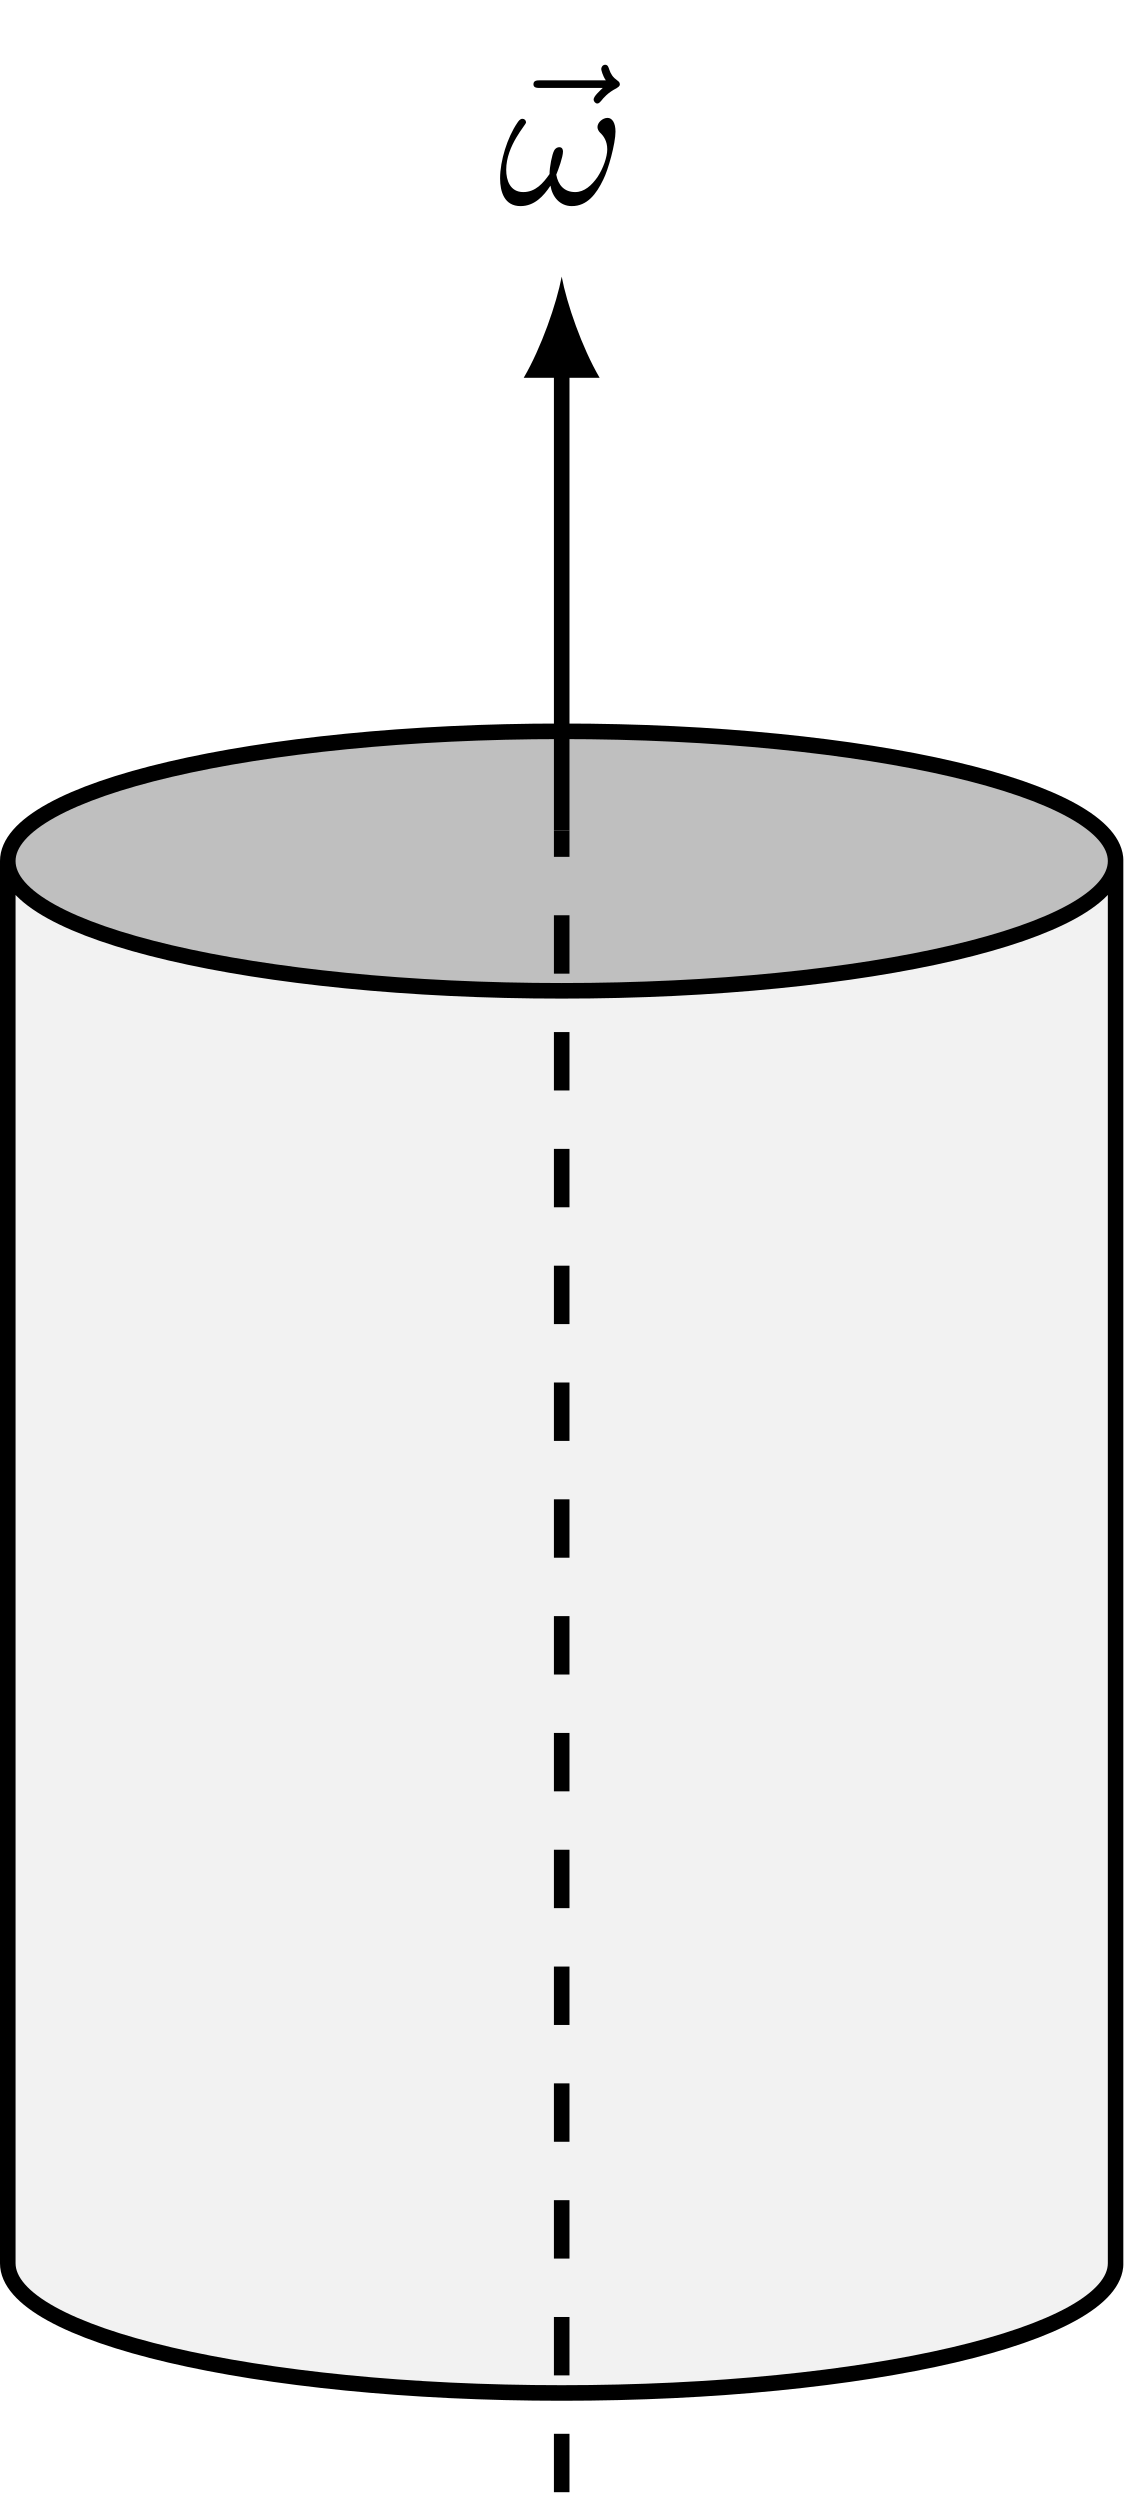
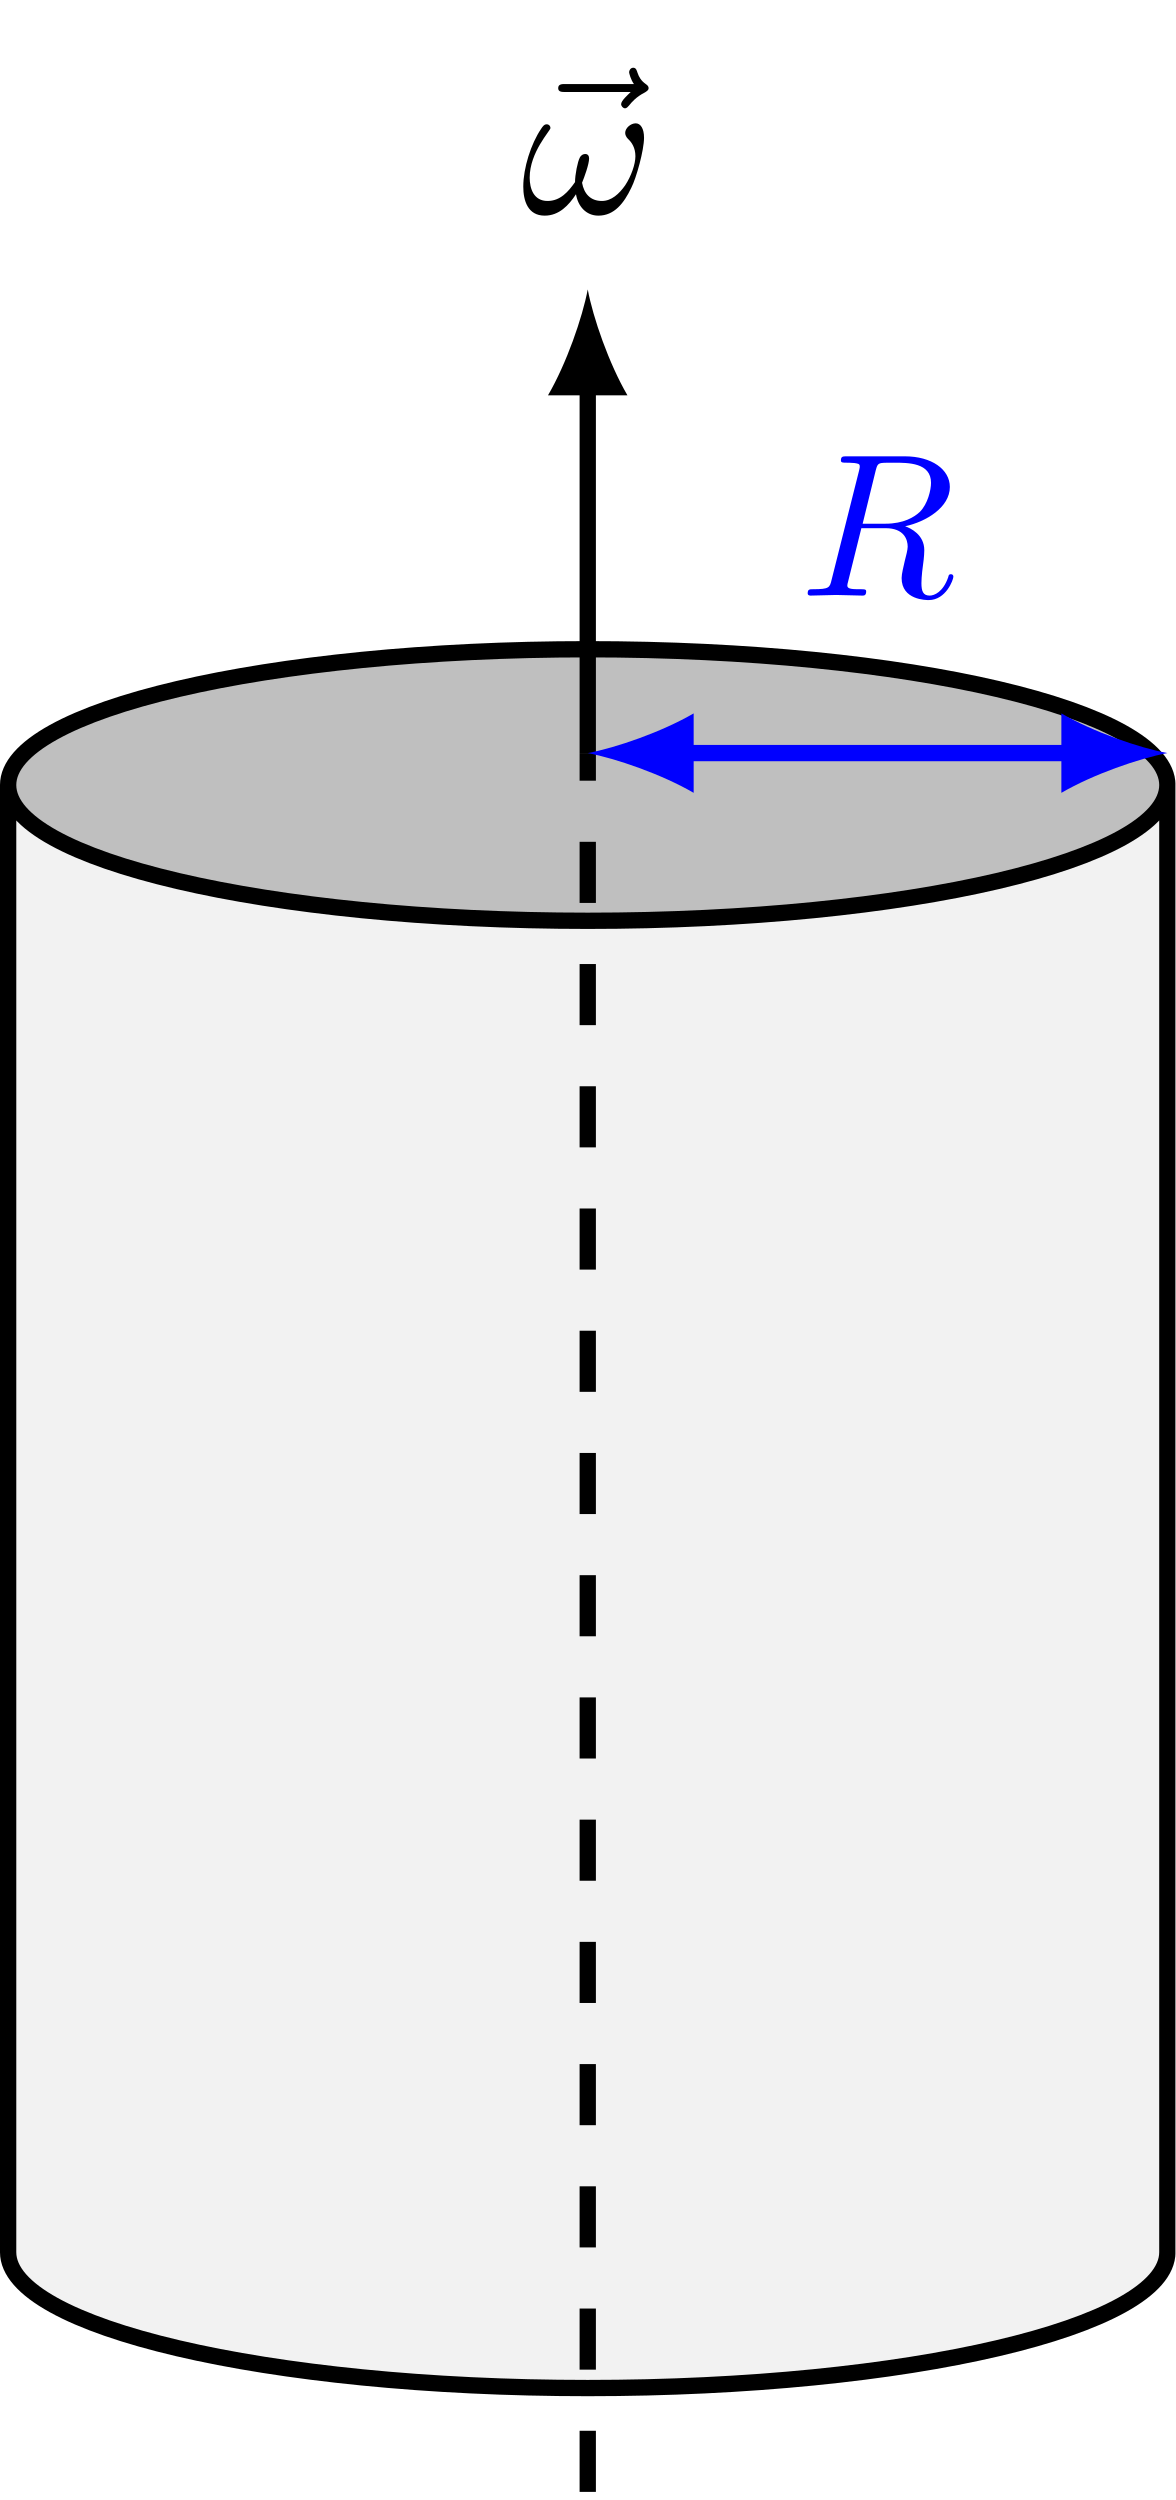
- <svg xmlns="http://www.w3.org/2000/svg" xmlns:xlink="http://www.w3.org/1999/xlink" width="57.49pt" height="127.942pt" viewBox="0 0 57.49 127.942" version="1.1">
+ <svg xmlns="http://www.w3.org/2000/svg" xmlns:xlink="http://www.w3.org/1999/xlink" width="57.49pt" height="122.272pt" viewBox="0 0 57.49 122.272" version="1.1">
  <defs>
    <g>
      <symbol overflow="visible" id="glyph0-0">
        <path style="stroke:none;" d="" />
      </symbol>
      <symbol overflow="visible" id="glyph0-1">
        <path style="stroke:none;" d="M 5.359 -5.938 C 5.219 -5.797 4.891 -5.516 4.891 -5.344 C 4.891 -5.25 4.984 -5.141 5.078 -5.141 C 5.172 -5.141 5.219 -5.219 5.281 -5.281 C 5.391 -5.422 5.625 -5.703 6.062 -5.922 C 6.125 -5.969 6.234 -6.016 6.234 -6.125 C 6.234 -6.234 6.156 -6.281 6.094 -6.328 C 5.875 -6.484 5.766 -6.656 5.688 -6.891 C 5.656 -6.984 5.625 -7.125 5.484 -7.125 C 5.344 -7.125 5.281 -6.984 5.281 -6.906 C 5.281 -6.859 5.359 -6.547 5.516 -6.328 L 2.156 -6.328 C 2 -6.328 1.812 -6.328 1.812 -6.125 C 1.812 -5.938 2 -5.938 2.156 -5.938 Z M 5.359 -5.938 " />
      </symbol>
      <symbol overflow="visible" id="glyph0-2">
        <path style="stroke:none;" d="M 6.031 -3.703 C 6.031 -4.156 5.859 -4.406 5.625 -4.406 C 5.375 -4.406 5.109 -4.172 5.109 -3.938 C 5.109 -3.844 5.156 -3.734 5.25 -3.641 C 5.422 -3.484 5.609 -3.219 5.609 -2.797 C 5.609 -2.406 5.406 -1.828 5.109 -1.375 C 4.812 -0.953 4.438 -0.609 3.969 -0.609 C 3.406 -0.609 3.094 -0.969 3 -1.5 C 3.109 -1.766 3.344 -2.406 3.344 -2.688 C 3.344 -2.797 3.297 -2.906 3.156 -2.906 C 3.078 -2.906 2.969 -2.875 2.891 -2.734 C 2.781 -2.531 2.656 -1.891 2.656 -1.531 C 2.328 -1.062 1.938 -0.609 1.312 -0.609 C 0.641 -0.609 0.438 -1.203 0.438 -1.75 C 0.438 -3 1.453 -4.047 1.453 -4.172 C 1.453 -4.281 1.375 -4.359 1.266 -4.359 C 1.141 -4.359 1.062 -4.234 1 -4.141 C 0.5 -3.406 0.125 -2.219 0.125 -1.312 C 0.125 -0.625 0.344 0.109 1.172 0.109 C 1.875 0.109 2.344 -0.391 2.703 -0.938 C 2.797 -0.359 3.188 0.109 3.797 0.109 C 4.578 0.109 5.047 -0.5 5.406 -1.25 C 5.656 -1.734 6.031 -3.094 6.031 -3.703 Z M 6.031 -3.703 " />
      </symbol>
+       <symbol overflow="visible" id="glyph0-3">
+         <path style="stroke:none;" d="M 3.734 -6.125 C 3.797 -6.359 3.828 -6.453 4.016 -6.484 C 4.109 -6.5 4.422 -6.5 4.625 -6.5 C 5.328 -6.5 6.438 -6.5 6.438 -5.516 C 6.438 -5.172 6.281 -4.484 5.891 -4.094 C 5.625 -3.844 5.109 -3.516 4.203 -3.516 L 3.094 -3.516 Z M 5.172 -3.391 C 6.188 -3.609 7.359 -4.312 7.359 -5.312 C 7.359 -6.172 6.469 -6.812 5.156 -6.812 L 2.328 -6.812 C 2.125 -6.812 2.031 -6.812 2.031 -6.609 C 2.031 -6.5 2.125 -6.5 2.312 -6.5 C 2.328 -6.5 2.516 -6.5 2.688 -6.484 C 2.875 -6.453 2.953 -6.453 2.953 -6.312 C 2.953 -6.281 2.953 -6.25 2.922 -6.125 L 1.578 -0.781 C 1.484 -0.391 1.469 -0.312 0.672 -0.312 C 0.5 -0.312 0.406 -0.312 0.406 -0.109 C 0.406 0 0.531 0 0.547 0 C 0.828 0 1.531 -0.031 1.797 -0.031 C 2.078 -0.031 2.797 0 3.078 0 C 3.156 0 3.266 0 3.266 -0.203 C 3.266 -0.312 3.188 -0.312 2.984 -0.312 C 2.625 -0.312 2.344 -0.312 2.344 -0.484 C 2.344 -0.547 2.359 -0.594 2.375 -0.656 L 3.031 -3.297 L 4.219 -3.297 C 5.125 -3.297 5.297 -2.734 5.297 -2.391 C 5.297 -2.25 5.219 -1.938 5.156 -1.703 C 5.094 -1.422 5 -1.062 5 -0.859 C 5 0.219 6.203 0.219 6.328 0.219 C 7.172 0.219 7.531 -0.781 7.531 -0.922 C 7.531 -1.047 7.422 -1.047 7.406 -1.047 C 7.312 -1.047 7.297 -0.984 7.281 -0.906 C 7.031 -0.172 6.594 0 6.375 0 C 6.047 0 5.969 -0.219 5.969 -0.609 C 5.969 -0.922 6.031 -1.422 6.078 -1.75 C 6.094 -1.891 6.109 -2.078 6.109 -2.219 C 6.109 -2.984 5.438 -3.297 5.172 -3.391 Z M 5.172 -3.391 " />
+       </symbol>
    </g>
    <clipPath id="clip1">
-       <path d="M 0 44 L 57.488 44 L 57.488 123 L 0 123 Z M 0 44 " />
+       <path d="M 0 38 L 57.488 38 L 57.488 117 L 0 117 Z M 0 38 " />
    </clipPath>
    <clipPath id="clip2">
-       <path d="M 0 37 L 57.488 37 L 57.488 51 L 0 51 Z M 0 37 " />
+       <path d="M 0 31 L 57.488 31 L 57.488 46 L 0 46 Z M 0 31 " />
    </clipPath>
    <clipPath id="clip3">
-       <path d="M 0 26 L 57.488 26 L 57.488 127.941 L 0 127.941 Z M 0 26 " />
+       <path d="M 0 20 L 57.488 20 L 57.488 122.273 L 0 122.273 Z M 0 20 " />
    </clipPath>
    <clipPath id="clip4">
-       <path d="M 28 42 L 30 42 L 30 127.941 L 28 127.941 Z M 28 42 " />
+       <path d="M 28 36 L 30 36 L 30 122.273 L 28 122.273 Z M 28 36 " />
+     </clipPath>
+     <clipPath id="clip5">
+       <path d="M 51 34 L 57.488 34 L 57.488 39 L 51 39 Z M 51 34 " />
    </clipPath>
  </defs>
  <g id="surface1">
    <g clip-path="url(#clip1)" clip-rule="nonzero">
-       <path style=" stroke:none;fill-rule:nonzero;fill:rgb(95%,95%,95%);fill-opacity:1;" d="M 0.398 115.824 C 0.398 119.492 13.09 122.465 28.746 122.465 C 44.402 122.465 57.094 119.492 57.094 115.824 L 57.094 44.066 C 57.094 47.734 44.402 50.707 28.746 50.707 C 13.09 50.707 0.398 47.734 0.398 44.066 Z M 0.398 115.824 " />
+       <path style=" stroke:none;fill-rule:nonzero;fill:rgb(95%,95%,95%);fill-opacity:1;" d="M 0.398 110.152 C 0.398 113.82 13.09 116.797 28.746 116.797 C 44.402 116.797 57.094 113.82 57.094 110.152 L 57.094 38.395 C 57.094 42.062 44.402 45.035 28.746 45.035 C 13.09 45.035 0.398 42.062 0.398 38.395 Z M 0.398 110.152 " />
    </g>
    <g clip-path="url(#clip2)" clip-rule="nonzero">
-       <path style=" stroke:none;fill-rule:nonzero;fill:rgb(75%,75%,75%);fill-opacity:1;" d="M 0.398 44.066 C 0.398 40.398 13.09 37.426 28.746 37.426 C 44.402 37.426 57.094 40.398 57.094 44.066 C 57.094 47.734 44.402 50.707 28.746 50.707 C 13.09 50.707 0.398 47.734 0.398 44.066 Z M 0.398 44.066 " />
+       <path style=" stroke:none;fill-rule:nonzero;fill:rgb(75%,75%,75%);fill-opacity:1;" d="M 0.398 38.395 C 0.398 34.727 13.09 31.754 28.746 31.754 C 44.402 31.754 57.094 34.727 57.094 38.395 C 57.094 42.062 44.402 45.035 28.746 45.035 C 13.09 45.035 0.398 42.062 0.398 38.395 Z M 0.398 38.395 " />
    </g>
    <g clip-path="url(#clip3)" clip-rule="nonzero">
-       <path style="fill:none;stroke-width:0.797;stroke-linecap:butt;stroke-linejoin:miter;stroke:rgb(0%,0%,0%);stroke-opacity:1;stroke-miterlimit:10;" d="M -28.347 -30.8 C -28.347 -34.468 -15.655 -37.441 0.001 -37.441 C 15.657 -37.441 28.349 -34.468 28.349 -30.8 L 28.349 40.958 C 28.349 44.626 15.657 47.598 0.001 47.598 C -15.655 47.598 -28.347 44.626 -28.347 40.958 Z M -28.347 40.958 C -28.347 37.29 -15.655 34.317 0.001 34.317 C 15.657 34.317 28.349 37.29 28.349 40.958 " transform="matrix(1,0,0,-1,28.745,85.024)" />
+       <path style="fill:none;stroke-width:0.797;stroke-linecap:butt;stroke-linejoin:miter;stroke:rgb(0%,0%,0%);stroke-opacity:1;stroke-miterlimit:10;" d="M -28.347 -30.798 C -28.347 -34.466 -15.655 -37.443 0.001 -37.443 C 15.657 -37.443 28.349 -34.466 28.349 -30.798 L 28.349 40.959 C 28.349 44.627 15.657 47.6 0.001 47.6 C -15.655 47.6 -28.347 44.627 -28.347 40.959 Z M -28.347 40.959 C -28.347 37.291 -15.655 34.319 0.001 34.319 C 15.657 34.319 28.349 37.291 28.349 40.959 " transform="matrix(1,0,0,-1,28.745,79.354)" />
    </g>
    <g clip-path="url(#clip4)" clip-rule="nonzero">
-       <path style="fill:none;stroke-width:0.797;stroke-linecap:butt;stroke-linejoin:miter;stroke:rgb(0%,0%,0%);stroke-opacity:1;stroke-dasharray:2.989,2.989;stroke-miterlimit:10;" d="M 0.001 -42.519 L 0.001 42.52 " transform="matrix(1,0,0,-1,28.745,85.024)" />
+       <path style="fill:none;stroke-width:0.797;stroke-linecap:butt;stroke-linejoin:miter;stroke:rgb(0%,0%,0%);stroke-opacity:1;stroke-dasharray:2.989,2.989;stroke-miterlimit:10;" d="M 0.001 -42.521 L 0.001 42.522 " transform="matrix(1,0,0,-1,28.745,79.354)" />
    </g>
-     <path style="fill:none;stroke-width:0.797;stroke-linecap:butt;stroke-linejoin:miter;stroke:rgb(0%,0%,0%);stroke-opacity:1;stroke-miterlimit:10;" d="M 0.001 42.52 L 0.001 66.204 " transform="matrix(1,0,0,-1,28.745,85.024)" />
-     <path style=" stroke:none;fill-rule:nonzero;fill:rgb(0%,0%,0%);fill-opacity:1;" d="M 28.746 14.156 C 28.484 15.539 27.707 17.785 26.801 19.336 L 30.688 19.336 C 29.781 17.785 29.004 15.539 28.746 14.156 " />
+     <path style="fill:none;stroke-width:0.797;stroke-linecap:butt;stroke-linejoin:miter;stroke:rgb(0%,0%,0%);stroke-opacity:1;stroke-miterlimit:10;" d="M 0.001 42.522 L 0.001 60.534 " transform="matrix(1,0,0,-1,28.745,79.354)" />
+     <path style=" stroke:none;fill-rule:nonzero;fill:rgb(0%,0%,0%);fill-opacity:1;" d="M 28.746 14.156 C 28.484 15.539 27.707 17.781 26.801 19.336 L 30.688 19.336 C 29.781 17.781 29.004 15.539 28.746 14.156 " />
    <g style="fill:rgb(0%,0%,0%);fill-opacity:1;">
-       <use xlink:href="#glyph0-1" x="25.488" y="10.439" />
+       <use xlink:href="#glyph0-1" x="25.488" y="10.438" />
    </g>
    <g style="fill:rgb(0%,0%,0%);fill-opacity:1;">
-       <use xlink:href="#glyph0-2" x="25.468" y="10.439" />
+       <use xlink:href="#glyph0-2" x="25.468" y="10.438" />
+     </g>
+     <path style="fill:none;stroke-width:0.797;stroke-linecap:butt;stroke-linejoin:miter;stroke:rgb(0%,0%,100%);stroke-opacity:1;stroke-miterlimit:10;" d="M 4.661 42.522 L 23.685 42.522 " transform="matrix(1,0,0,-1,28.745,79.354)" />
+     <path style=" stroke:none;fill-rule:nonzero;fill:rgb(0%,0%,100%);fill-opacity:1;" d="M 28.746 36.832 C 30.125 37.094 32.371 37.871 33.926 38.777 L 33.926 34.891 C 32.371 35.797 30.125 36.574 28.746 36.832 " />
+     <g clip-path="url(#clip5)" clip-rule="nonzero">
+       <path style=" stroke:none;fill-rule:nonzero;fill:rgb(0%,0%,100%);fill-opacity:1;" d="M 57.094 36.832 C 55.711 36.574 53.465 35.797 51.91 34.891 L 51.91 38.777 C 53.465 37.871 55.711 37.094 57.094 36.832 " />
+     </g>
+     <g style="fill:rgb(0%,0%,100%);fill-opacity:1;">
+       <use xlink:href="#glyph0-3" x="39.097" y="29.13" />
    </g>
  </g>
</svg>
